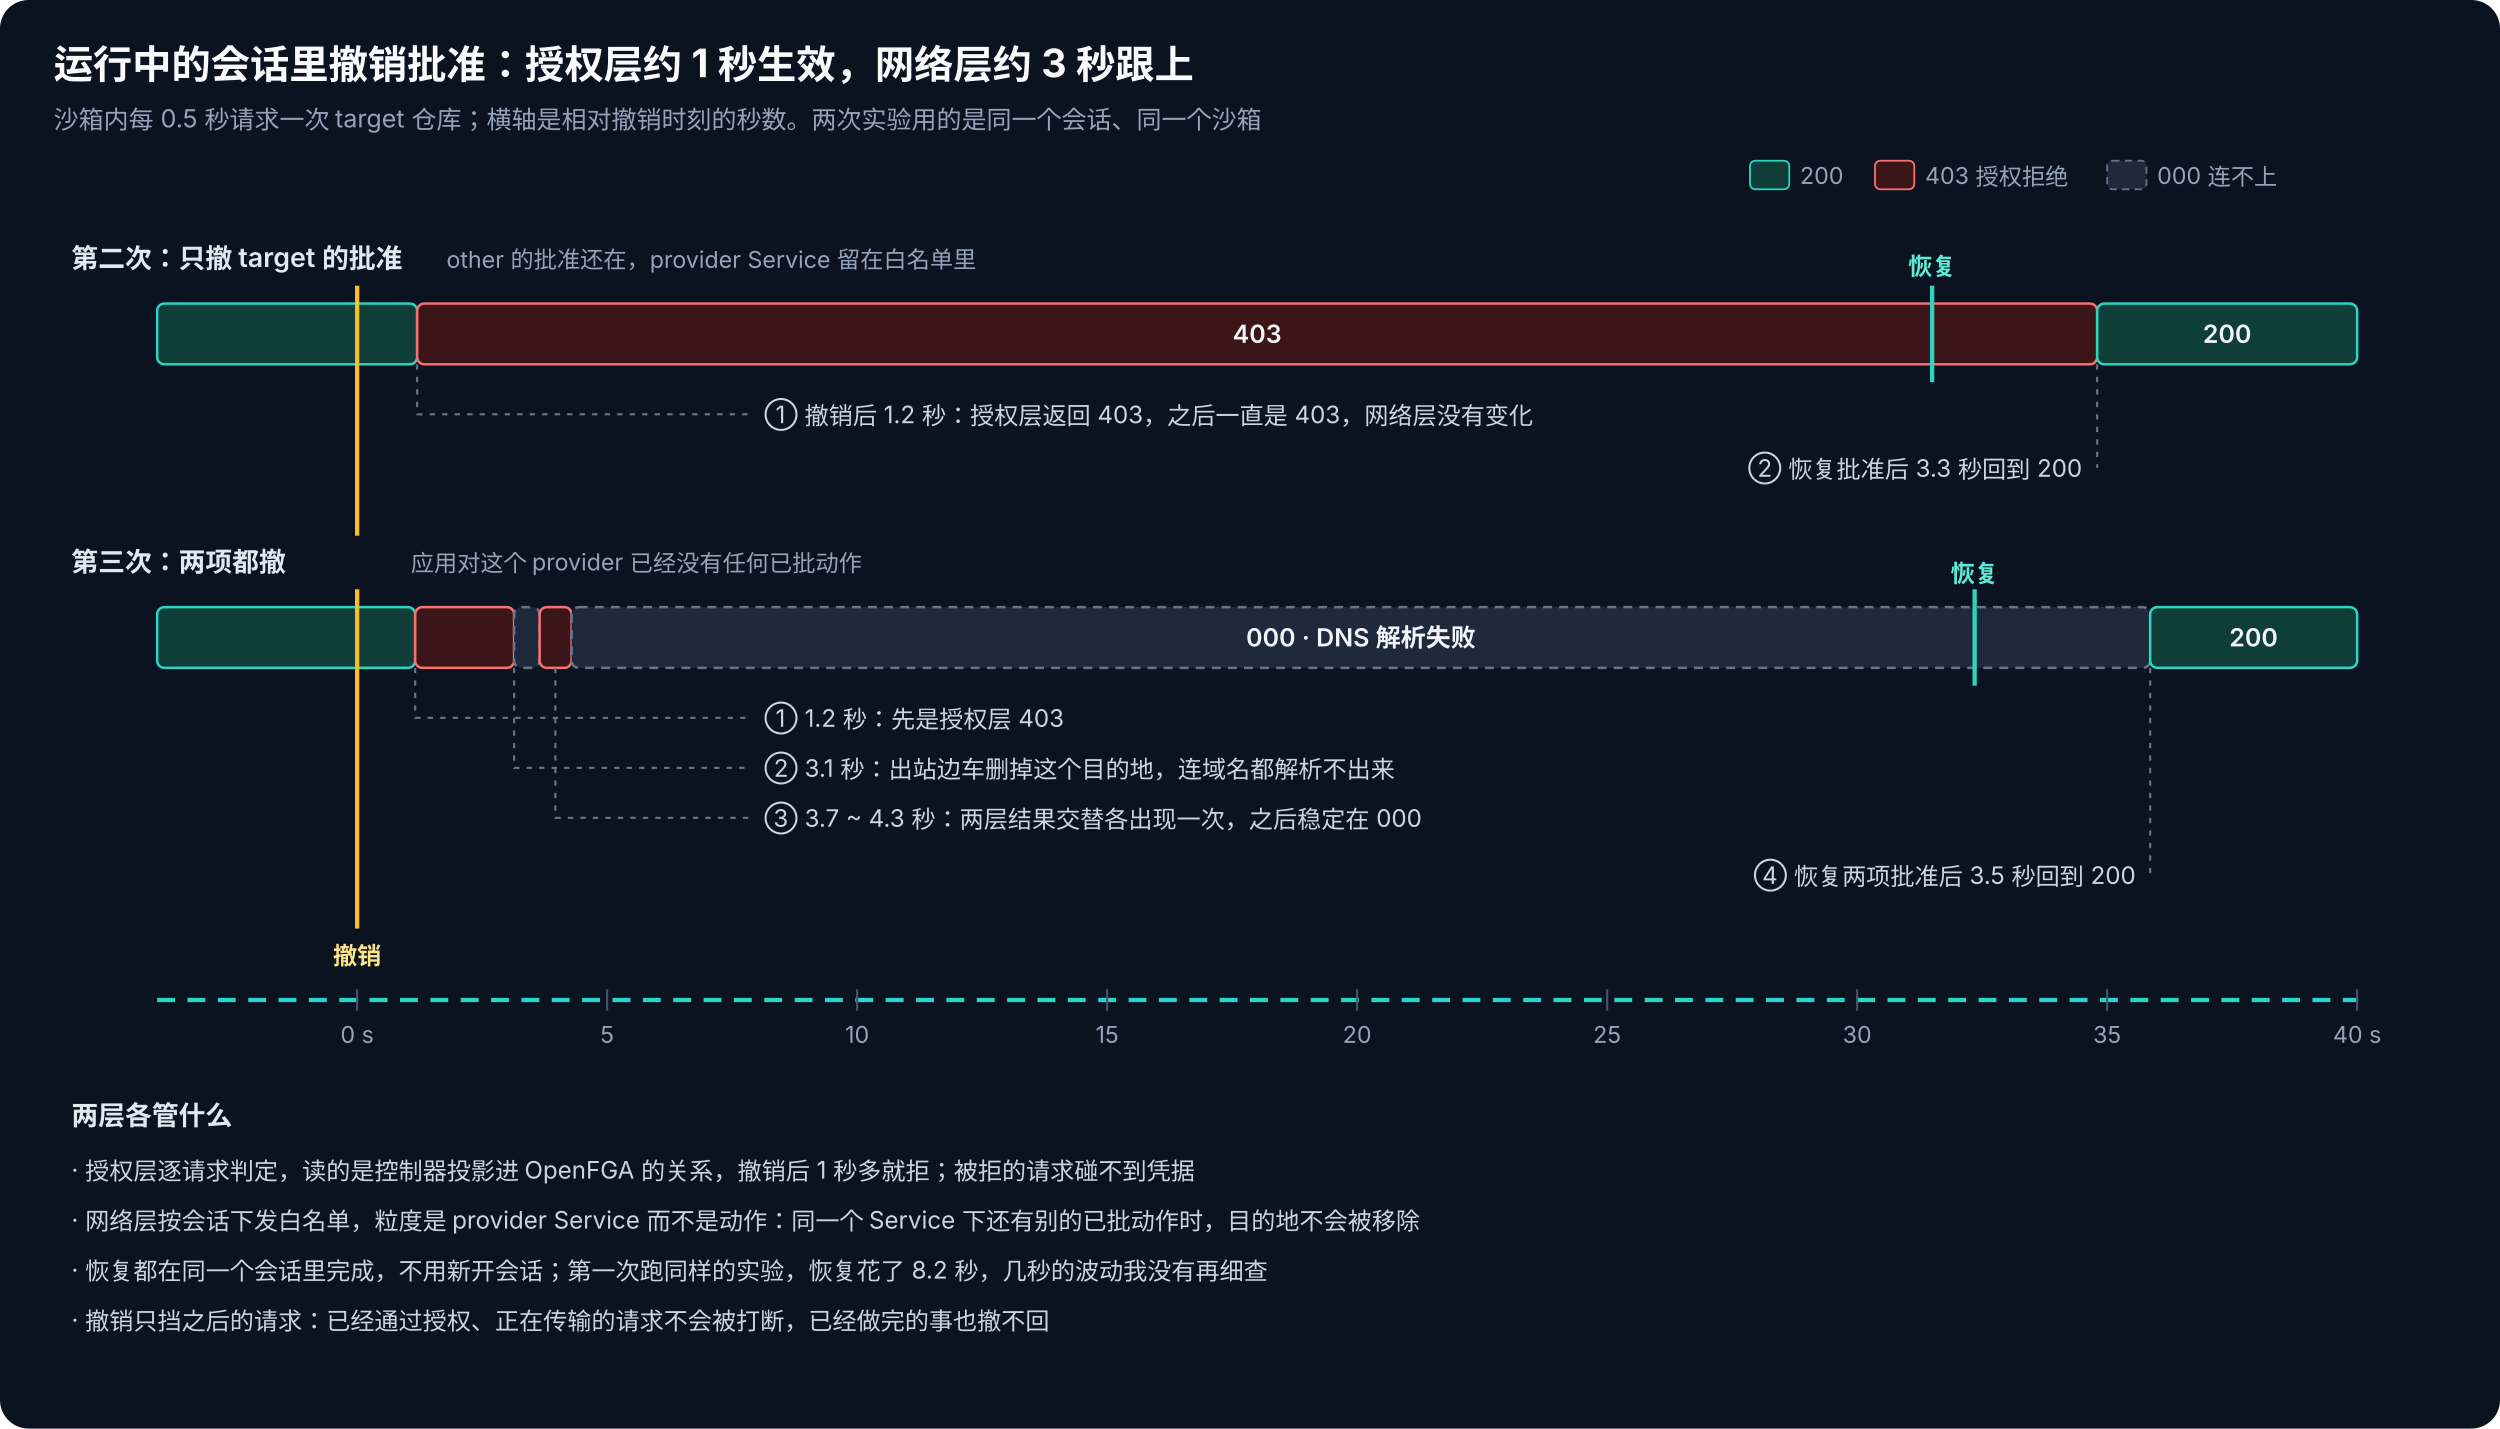
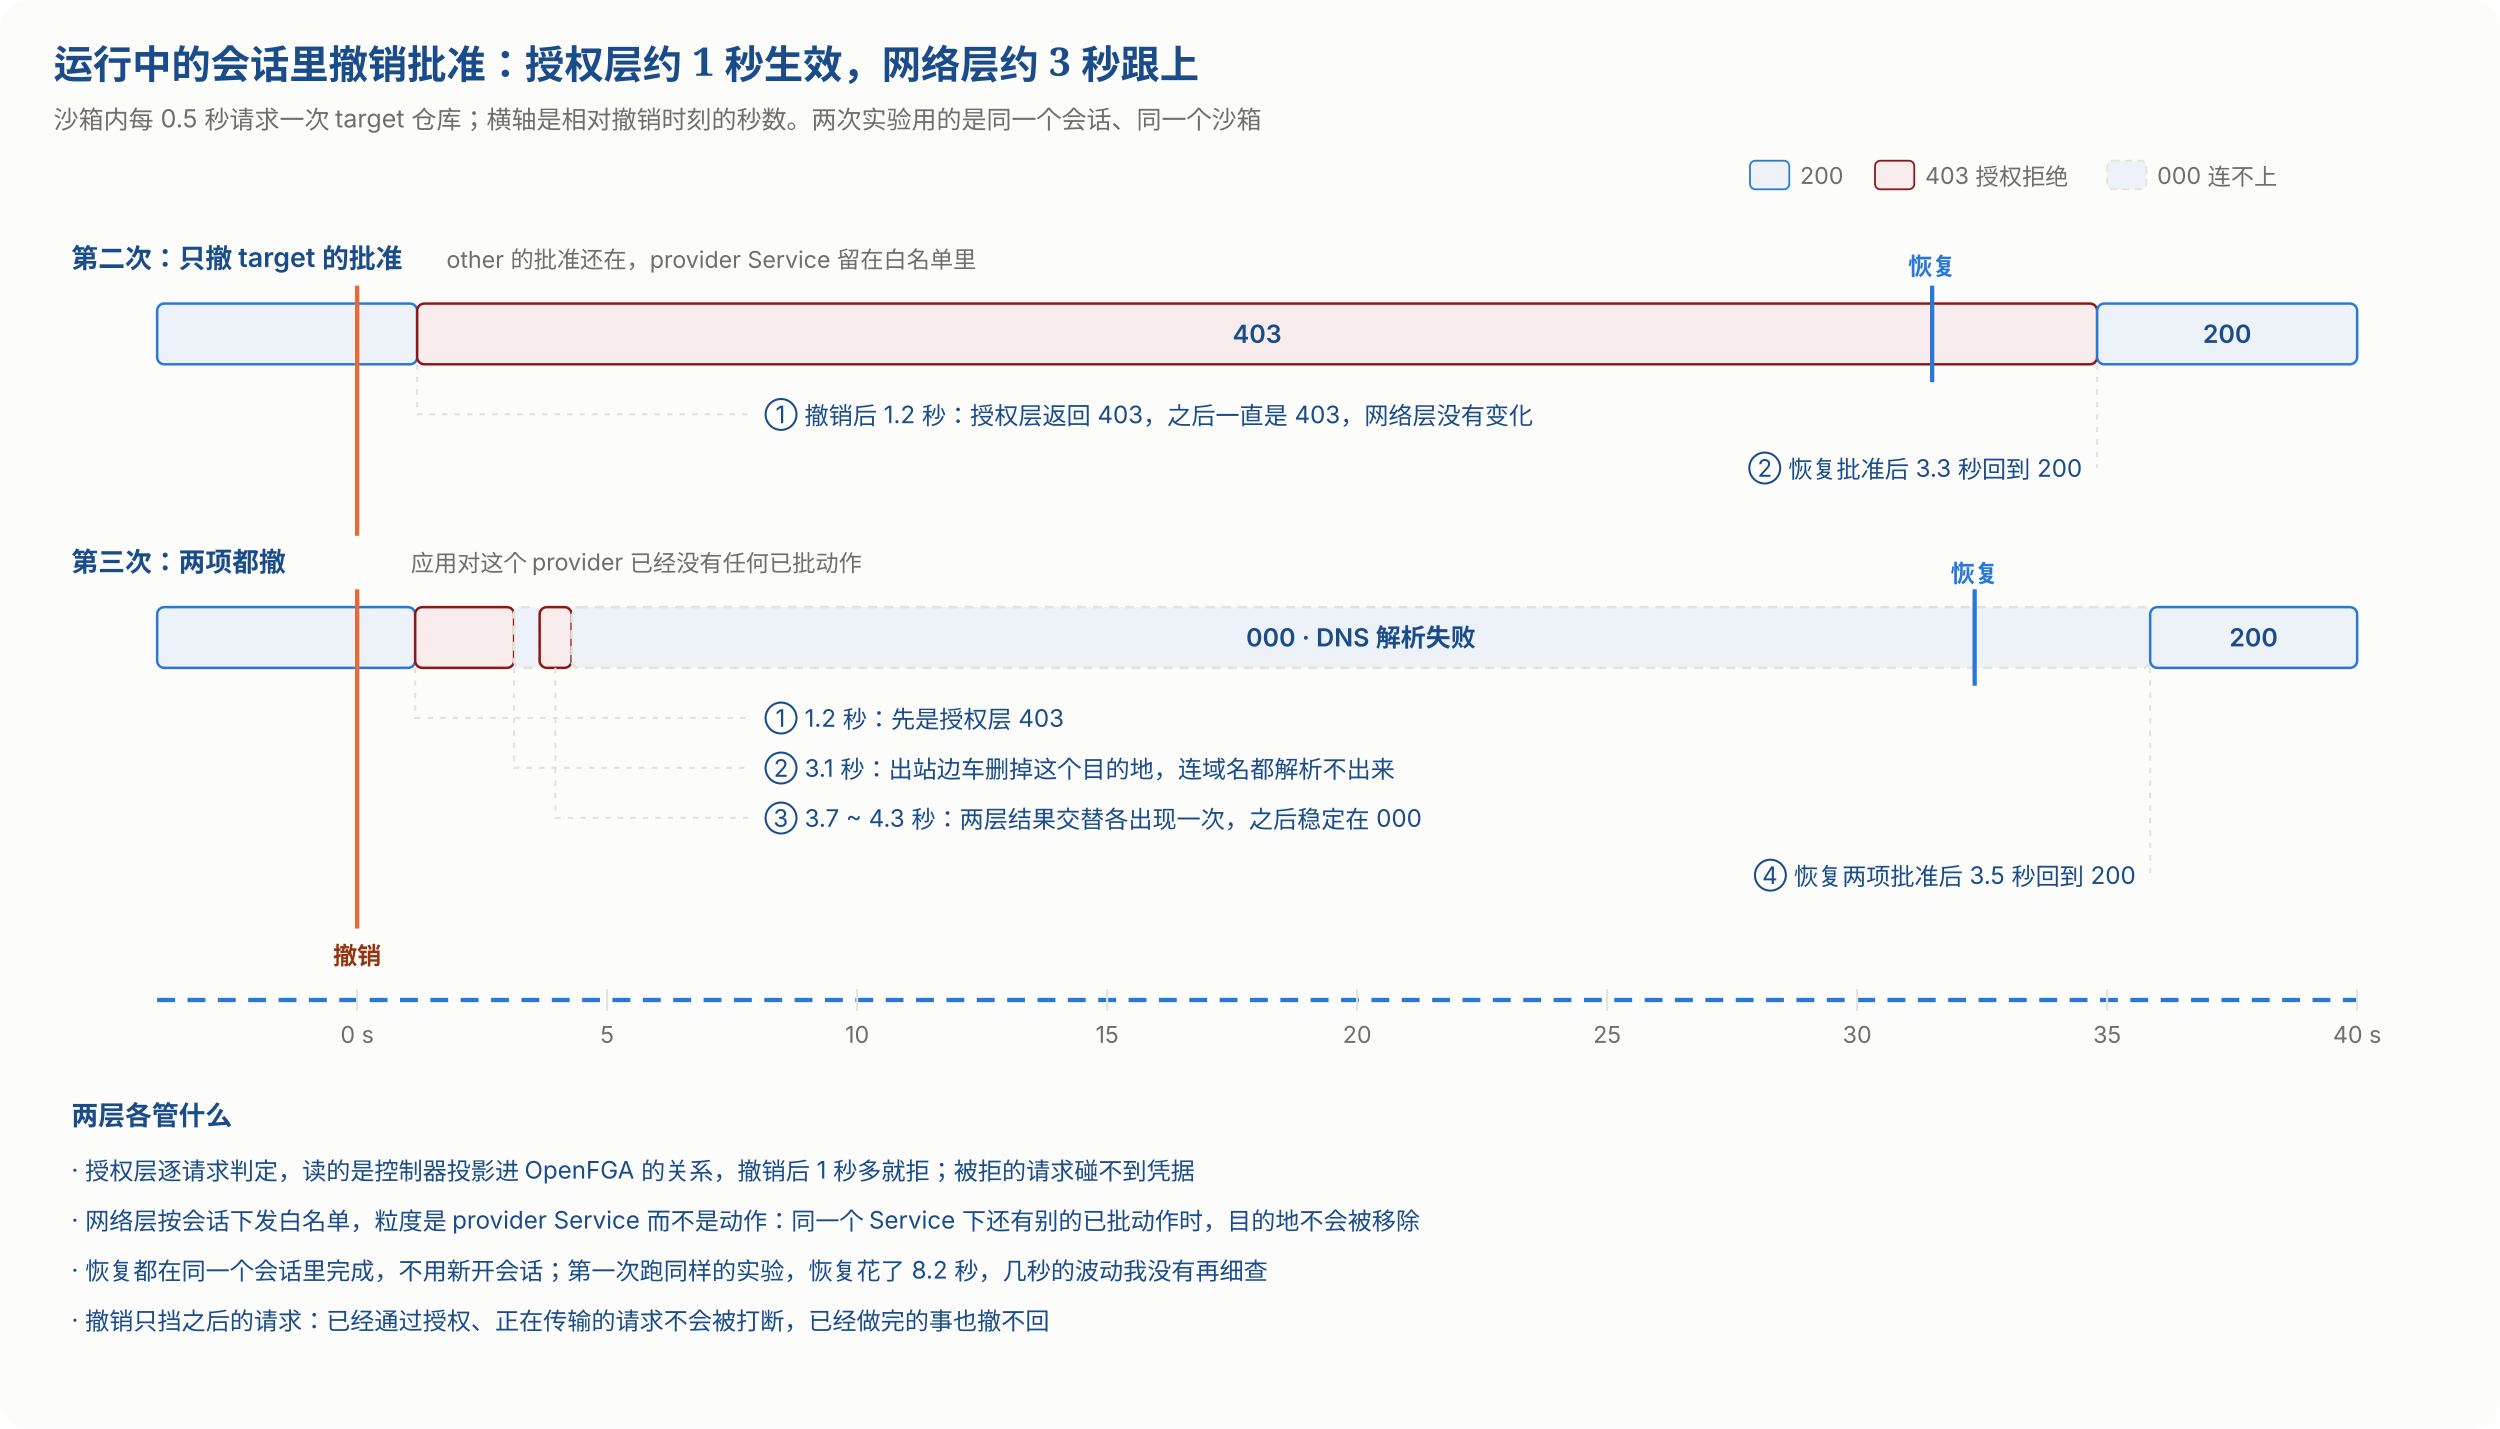
<svg xmlns="http://www.w3.org/2000/svg" viewBox="0 0 1400 800" width="1400" height="800" font-family="-apple-system, 'PingFang SC', 'Microsoft YaHei', 'Segoe UI', sans-serif">
  <defs>
    <style>
-       .bg { fill: #0b1220; }
-       .title { fill: #f8fafc; font-size: 22px; font-weight: 700; }
-       .sub { fill: #94a3b8; font-size: 14px; }
-       .lane { fill: #e2e8f0; font-size: 15px; font-weight: 600; }
-       .laneS { fill: #94a3b8; font-size: 13px; }
-       .s200 { fill: #0f3d38; stroke: #2dd4bf; stroke-width: 1.4; }
-       .s403 { fill: #3b1518; stroke: #f87171; stroke-width: 1.4; }
-       .s000 { fill: #1e293b; stroke: #64748b; stroke-width: 1.4; stroke-dasharray: 5 4; }
-       .bl { fill: #f1f5f9; font-size: 14px; font-weight: 600; text-anchor: middle; }
-       .ev { stroke: #fbbf24; stroke-width: 2.4; animation: pulse 1.8s ease-in-out infinite; }
-       .evR { stroke: #2dd4bf; stroke-width: 2.4; animation: pulse 1.8s ease-in-out infinite; }
-       .evT { fill: #fde68a; font-size: 13.5px; font-weight: 600; text-anchor: middle; }
-       .evTR { fill: #5eead4; font-size: 13.5px; font-weight: 600; text-anchor: middle; }
-       .lead { stroke: #64748b; stroke-width: 1.2; stroke-dasharray: 3 4; fill: none; }
-       .an { fill: #cbd5e1; font-size: 13.5px; }
-       .anE { fill: #cbd5e1; font-size: 13.5px; text-anchor: end; }
-       .axis { stroke: #2dd4bf; stroke-width: 2.4; stroke-dasharray: 10 7; fill: none; animation: dash 1.4s linear infinite; }
-       .tick { stroke: #475569; stroke-width: 1.2; }
-       .tl { fill: #94a3b8; font-size: 13px; text-anchor: middle; }
-       .lgh { fill: #e2e8f0; font-size: 15px; font-weight: 600; }
-       .lg { fill: #cbd5e1; font-size: 13.5px; }
-       .chip200 { fill: #0f3d38; stroke: #2dd4bf; }
-       .chip403 { fill: #3b1518; stroke: #f87171; }
-       .chip000 { fill: #1e293b; stroke: #64748b; stroke-dasharray: 4 3; }
+       .bg { fill: #fcfcfb; }
+       .title {font-family:"Songti SC","STSong","Noto Serif SC",serif; fill: #1a4c89; font-size: 22px; font-weight: 700; }
+       .sub { fill: #6f6e69; font-size: 14px; }
+       .lane { fill: #1a4c89; font-size: 15px; font-weight: 600; }
+       .laneS { fill: #6f6e69; font-size: 13px; }
+       .s200 { fill: #ecf2f8; stroke: #2a78d6; stroke-width: 1.4; }
+       .s403 { fill: #f9ecec; stroke: #8e1616; stroke-width: 1.4; }
+       .s000 { fill: #ecf2f8; stroke: #e4e2dc; stroke-width: 1.4; stroke-dasharray: 5 4; }
+       .bl { fill: #1a4c89; font-size: 14px; font-weight: 600; text-anchor: middle; }
+       .ev { stroke: #eb6834; stroke-width: 2.4; animation: pulse 1.8s ease-in-out infinite; }
+       .evR { stroke: #2a78d6; stroke-width: 2.4; animation: pulse 1.8s ease-in-out infinite; }
+       .evT { fill: #95350f; font-size: 13.5px; font-weight: 600; text-anchor: middle; }
+       .evTR { fill: #2a78d6; font-size: 13.5px; font-weight: 600; text-anchor: middle; }
+       .lead { stroke: #e4e2dc; stroke-width: 1.2; stroke-dasharray: 3 4; fill: none; }
+       .an { fill: #1a4c89; font-size: 13.5px; }
+       .anE { fill: #1a4c89; font-size: 13.5px; text-anchor: end; }
+       .axis { stroke: #2a78d6; stroke-width: 2.4; stroke-dasharray: 10 7; fill: none; animation: dash 1.4s linear infinite; }
+       .tick { stroke: #e4e2dc; stroke-width: 1.2; }
+       .tl { fill: #6f6e69; font-size: 13px; text-anchor: middle; }
+       .lgh { fill: #1a4c89; font-size: 15px; font-weight: 600; }
+       .lg { fill: #1a4c89; font-size: 13.5px; }
+       .chip200 { fill: #ecf2f8; stroke: #2a78d6; }
+       .chip403 { fill: #f9ecec; stroke: #8e1616; }
+       .chip000 { fill: #ecf2f8; stroke: #e4e2dc; stroke-dasharray: 4 3; }
      @keyframes dash { to { stroke-dashoffset: -34; } }
      @keyframes pulse { 0%,100% { stroke-opacity: 1; } 50% { stroke-opacity: 0.35; } }
    </style>
  </defs>
  <rect class="bg" width="1400" height="800" rx="16" />
  <text class="title" x="30" y="44">运行中的会话里撤销批准：授权层约 1 秒生效，网络层约 3 秒跟上</text>
  <text class="sub" x="30" y="72">沙箱内每 0.5 秒请求一次 target 仓库；横轴是相对撤销时刻的秒数。两次实验用的是同一个会话、同一个沙箱</text>
  <rect class="chip200" x="980" y="90" width="22" height="16" rx="3" />
  <text class="laneS" x="1008" y="103">200</text>
  <rect class="chip403" x="1050" y="90" width="22" height="16" rx="3" />
  <text class="laneS" x="1078" y="103">403 授权拒绝</text>
  <rect class="chip000" x="1180" y="90" width="22" height="16" rx="3" />
  <text class="laneS" x="1208" y="103">000 连不上</text>
  <text class="lane" x="40" y="150">第二次：只撤 target 的批准</text>
  <text class="laneS" x="250" y="150">other 的批准还在，provider Service 留在白名单里</text>
  <rect class="s200" x="88.0" y="170" width="145.6" height="34" rx="4" />
  <rect class="s403" x="233.6" y="170" width="940.8" height="34" rx="4" />
  <text class="bl" x="704.0" y="192">403</text>
  <rect class="s200" x="1174.4" y="170" width="145.6" height="34" rx="4" />
  <text class="bl" x="1247.2" y="192">200</text>
  <path class="lead" d="M233.6,204 L233.6,232 L420,232" />
  <text class="an" x="428" y="237">① 撤销后 1.2 秒：授权层返回 403，之后一直是 403，网络层没有变化</text>
  <path class="lead" d="M1174.4,204 L1174.4,262" />
  <text class="anE" x="1166" y="267">② 恢复批准后 3.3 秒回到 200</text>
  <text class="lane" x="40" y="320">第三次：两项都撤</text>
  <text class="laneS" x="230" y="320">应用对这个 provider 已经没有任何已批动作</text>
  <rect class="s200" x="88.0" y="340" width="144.5" height="34" rx="4" />
  <rect class="s403" x="232.5" y="340" width="55.4" height="34" rx="4" />
  <rect class="s000" x="287.9" y="340" width="14.3" height="34" rx="4" />
  <rect class="s403" x="302.2" y="340" width="17.9" height="34" rx="4" />
  <rect class="s000" x="320.1" y="340" width="884.0" height="34" rx="4" />
  <text class="bl" x="762.1" y="362">000 · DNS 解析失败</text>
  <rect class="s200" x="1204.1" y="340" width="115.9" height="34" rx="4" />
  <text class="bl" x="1262.0" y="362">200</text>
  <path class="lead" d="M232.5,374 L232.5,402 L420,402" />
  <text class="an" x="428" y="407">① 1.2 秒：先是授权层 403</text>
  <path class="lead" d="M287.9,374 L287.9,430 L420,430" />
  <text class="an" x="428" y="435">② 3.1 秒：出站边车删掉这个目的地，连域名都解析不出来</text>
  <path class="lead" d="M311,374 L311,458 L420,458" />
  <text class="an" x="428" y="463">③ 3.7 ~ 4.3 秒：两层结果交替各出现一次，之后稳定在 000</text>
  <path class="lead" d="M1204.1,374 L1204.1,490" />
  <text class="anE" x="1196" y="495">④ 恢复两项批准后 3.5 秒回到 200</text>
  <line class="ev" x1="200" y1="160" x2="200" y2="300" />
  <line class="ev" x1="200" y1="330" x2="200" y2="520" />
  <text class="evT" x="200" y="540">撤销</text>
  <line class="evR" x1="1082" y1="160" x2="1082" y2="214" />
  <line class="evR" x1="1105.8" y1="330" x2="1105.8" y2="384" />
  <text class="evTR" x="1082" y="154">恢复</text>
  <text class="evTR" x="1105.8" y="326">恢复</text>
  <line class="axis" x1="88" y1="560" x2="1320" y2="560" />
  <line class="tick" x1="200" y1="554" x2="200" y2="566" />
  <text class="tl" x="200" y="584">0 s</text>
  <line class="tick" x1="340" y1="554" x2="340" y2="566" />
  <text class="tl" x="340" y="584">5</text>
  <line class="tick" x1="480" y1="554" x2="480" y2="566" />
  <text class="tl" x="480" y="584">10</text>
  <line class="tick" x1="620" y1="554" x2="620" y2="566" />
  <text class="tl" x="620" y="584">15</text>
  <line class="tick" x1="760" y1="554" x2="760" y2="566" />
  <text class="tl" x="760" y="584">20</text>
  <line class="tick" x1="900" y1="554" x2="900" y2="566" />
  <text class="tl" x="900" y="584">25</text>
  <line class="tick" x1="1040" y1="554" x2="1040" y2="566" />
  <text class="tl" x="1040" y="584">30</text>
  <line class="tick" x1="1180" y1="554" x2="1180" y2="566" />
  <text class="tl" x="1180" y="584">35</text>
  <line class="tick" x1="1320" y1="554" x2="1320" y2="566" />
  <text class="tl" x="1320" y="584">40 s</text>
  <text class="lgh" x="40" y="630">两层各管什么</text>
  <text class="lg" x="40" y="660">· 授权层逐请求判定，读的是控制器投影进 OpenFGA 的关系，撤销后 1 秒多就拒；被拒的请求碰不到凭据</text>
  <text class="lg" x="40" y="688">· 网络层按会话下发白名单，粒度是 provider Service 而不是动作：同一个 Service 下还有别的已批动作时，目的地不会被移除</text>
  <text class="lg" x="40" y="716">· 恢复都在同一个会话里完成，不用新开会话；第一次跑同样的实验，恢复花了 8.2 秒，几秒的波动我没有再细查</text>
  <text class="lg" x="40" y="744">· 撤销只挡之后的请求：已经通过授权、正在传输的请求不会被打断，已经做完的事也撤不回</text>
</svg>
